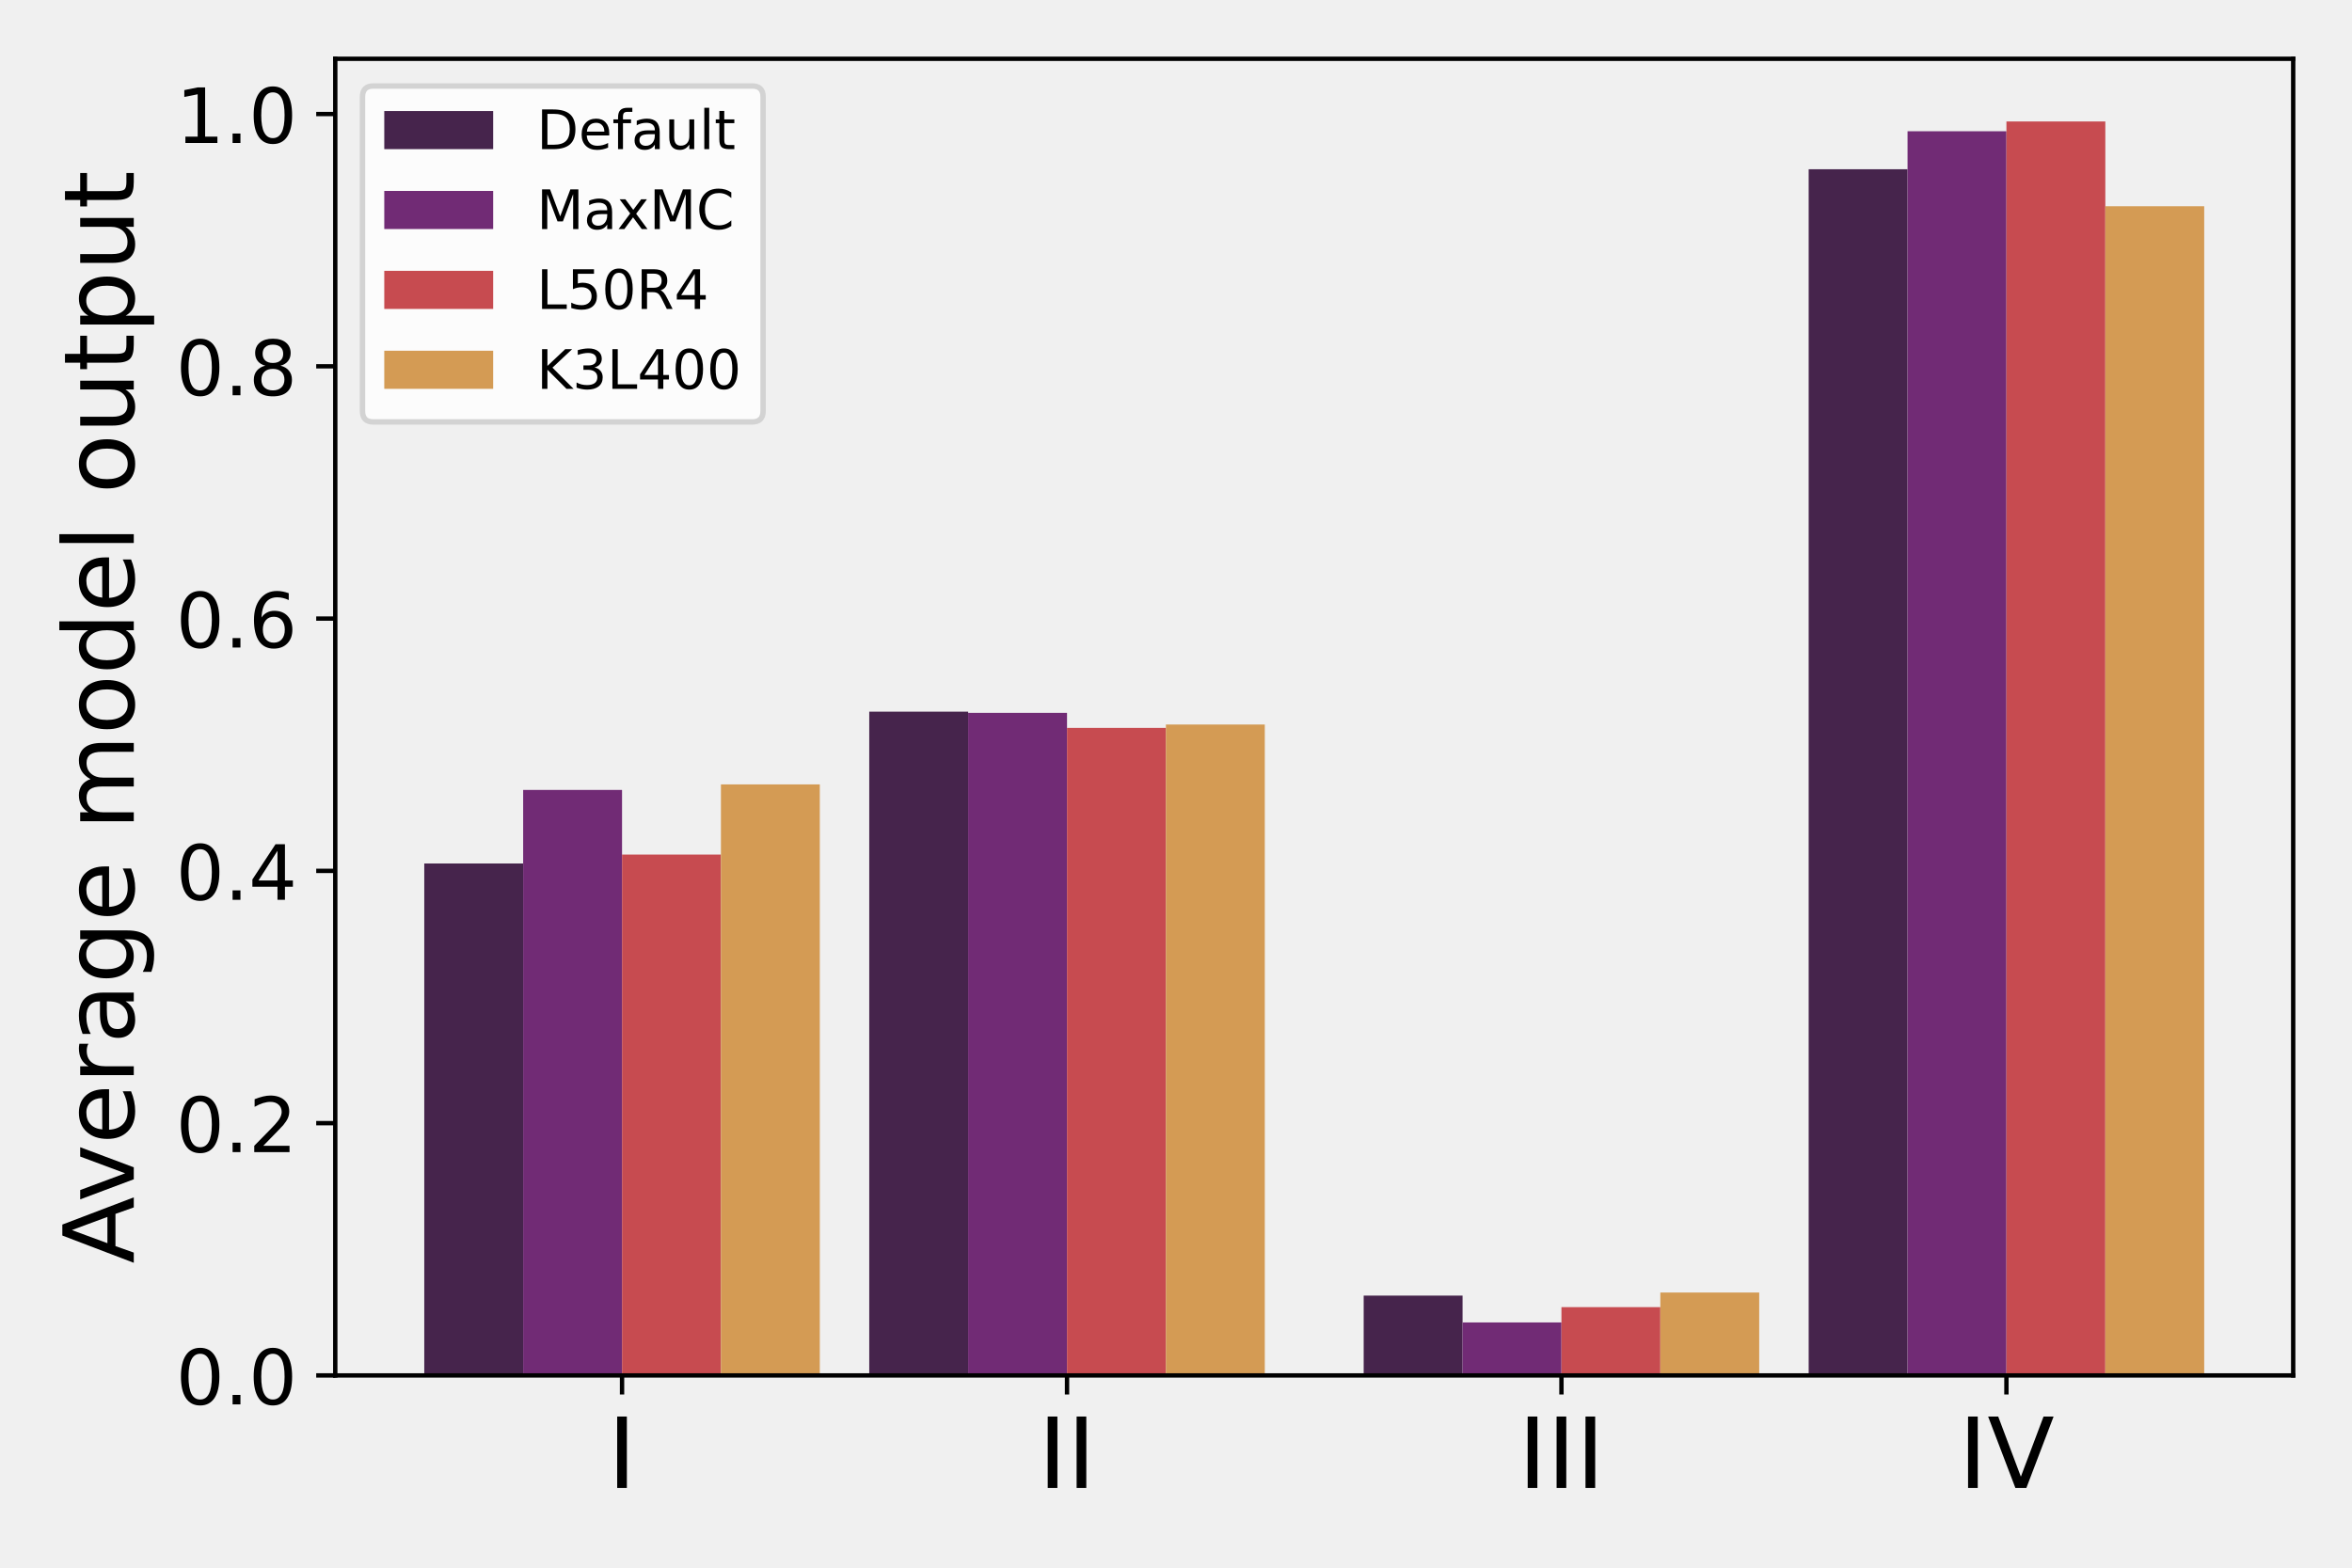
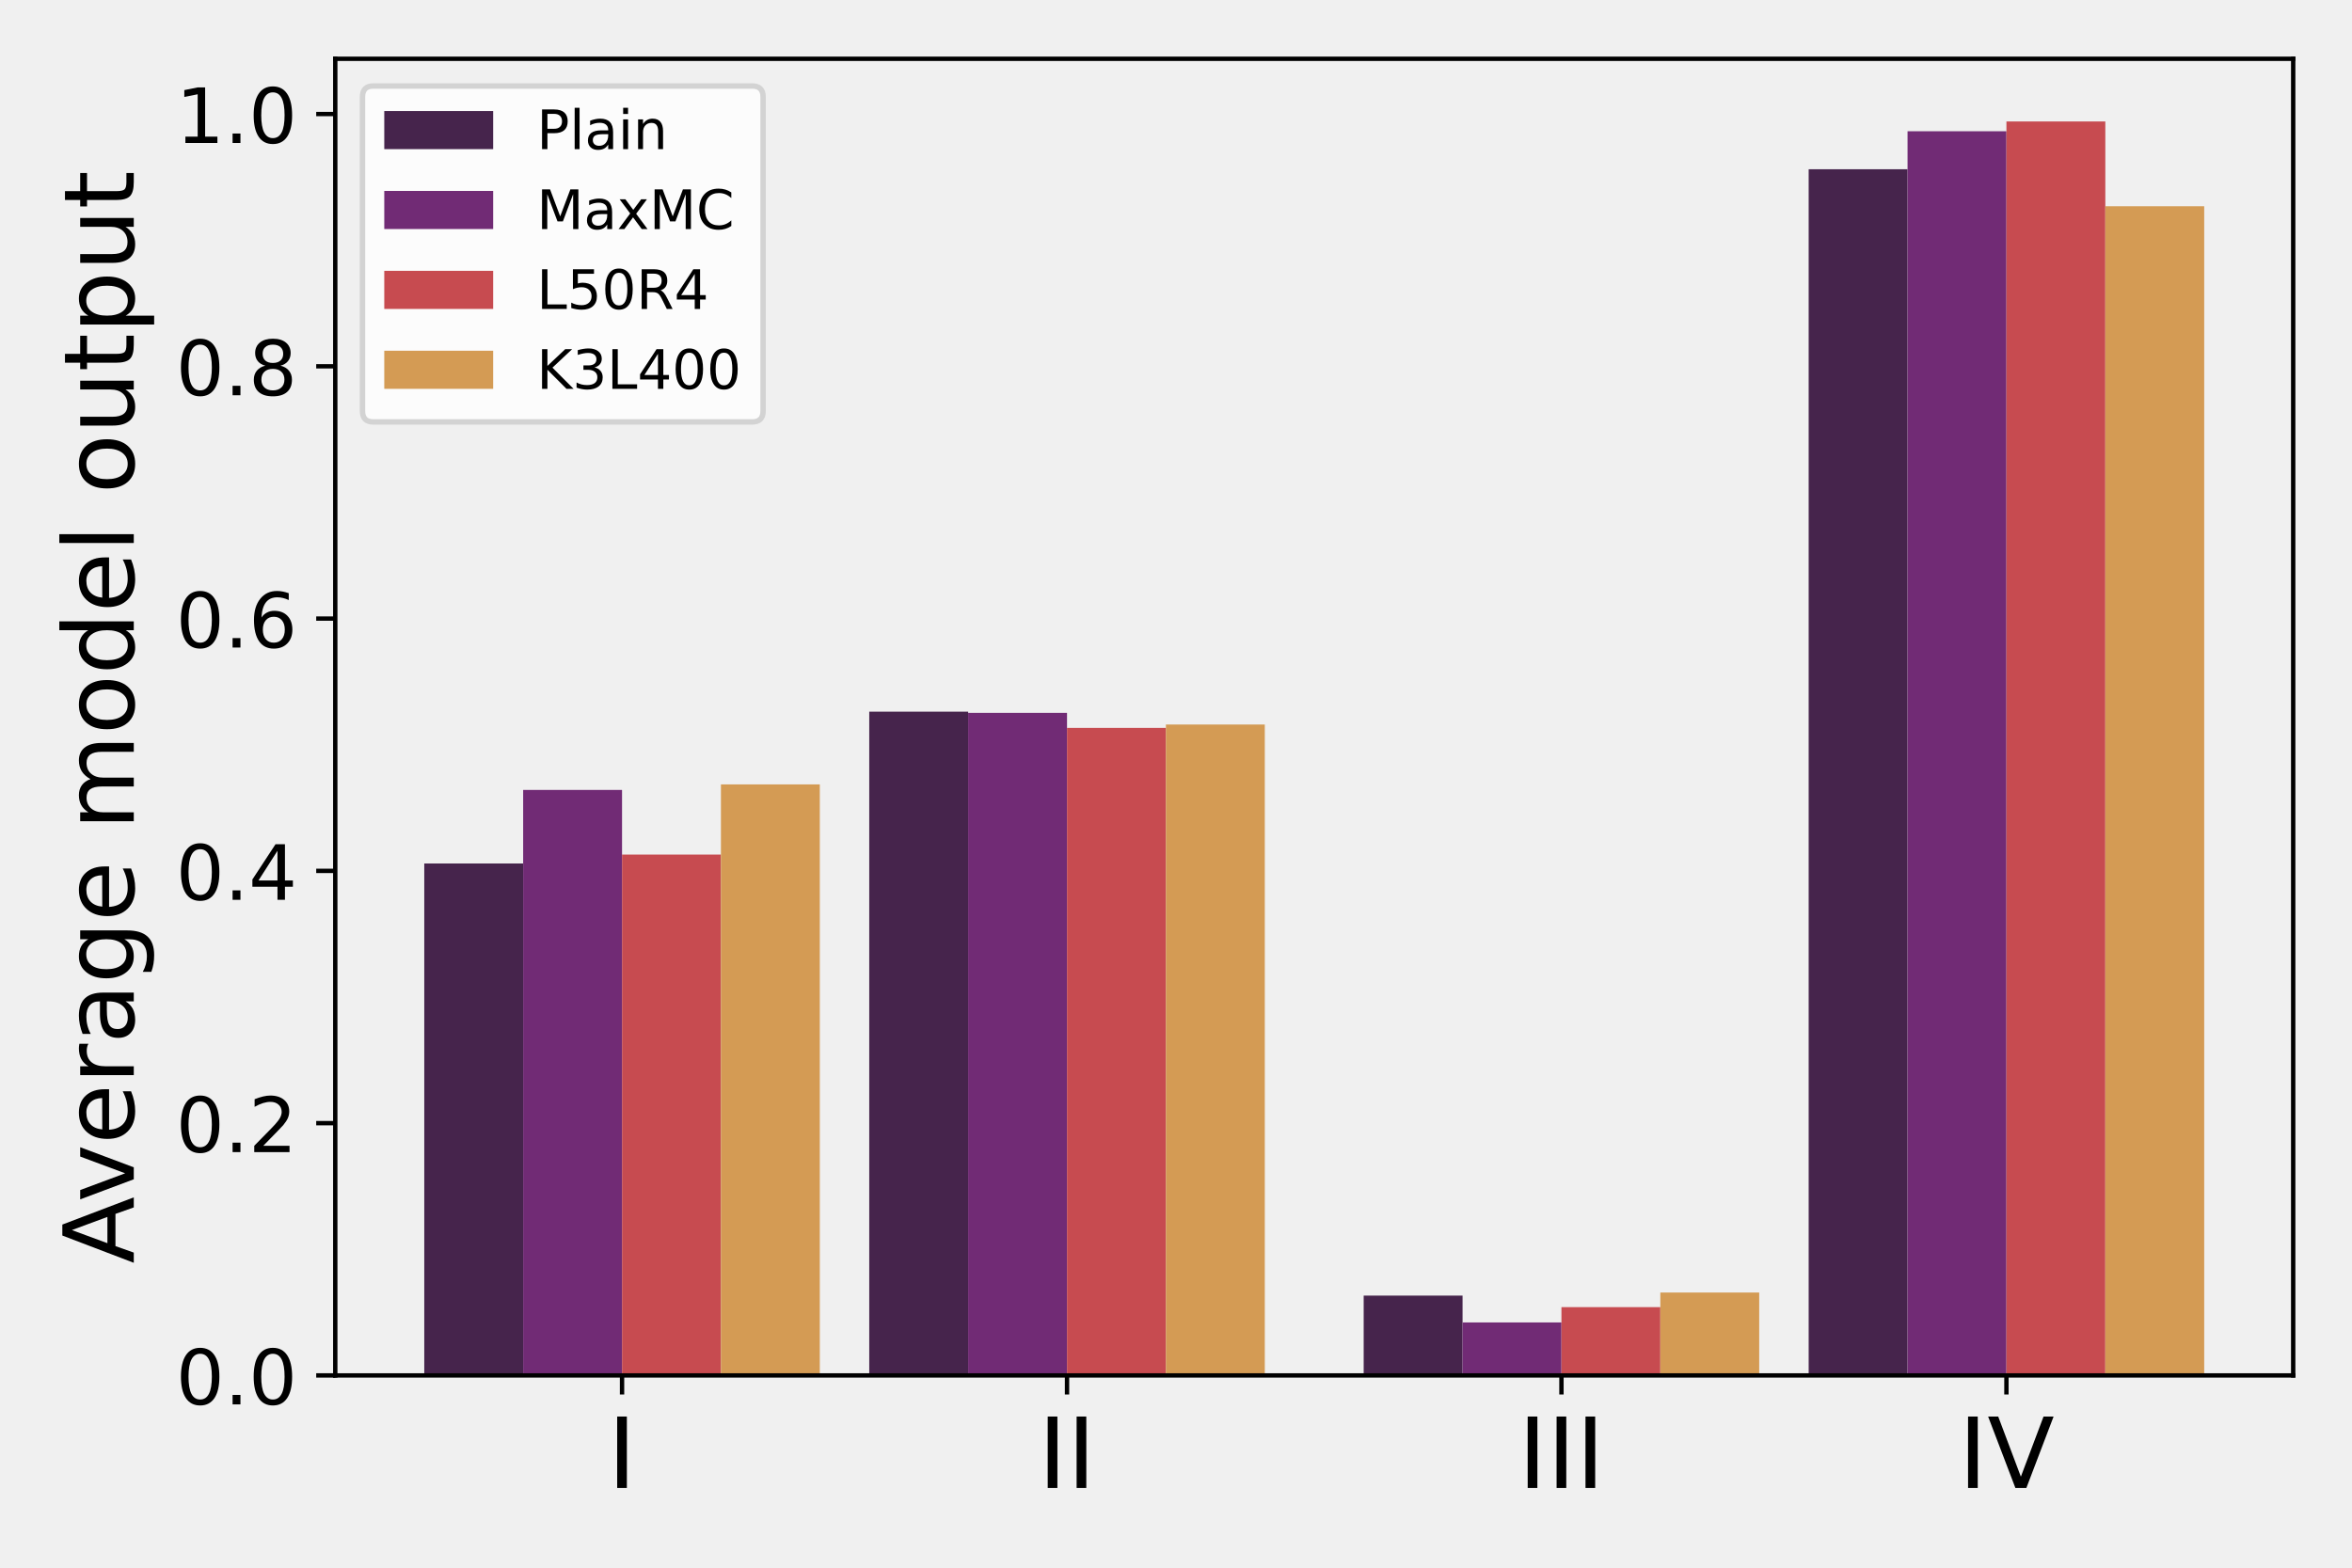
<svg xmlns="http://www.w3.org/2000/svg" xmlns:xlink="http://www.w3.org/1999/xlink" height="288pt" version="1.1" viewBox="0 0 432 288" width="432pt">
  <defs>
    <style type="text/css">*{stroke-linecap:butt;stroke-linejoin:round;}</style>
  </defs>
  <g id="figure_1">
    <g id="patch_1">
      <path d="M 0 288  L 432 288  L 432 0  L 0 0  z " style="fill:none;" />
    </g>
    <g id="axes_1">
      <g id="patch_2">
        <path d="M 61.58 252.68  L 421.2 252.68  L 421.2 10.8  L 61.58 10.8  z " style="fill:none;" />
      </g>
      <g id="patch_3">
-         <path clip-path="url(#p1d2f8a30b3)" d="M 77.926 252.68  L 96.089 252.68  L 96.089 158.629  L 77.926 158.629  z " style="fill:#46244c;" />
+         <path clip-path="url(#p8c76f5390c)" d="M 77.926 252.68  L 96.089 252.68  L 96.089 158.629  L 77.926 158.629  z " style="fill:#46244c;" />
      </g>
      <g id="patch_4">
-         <path clip-path="url(#p1d2f8a30b3)" d="M 159.658 252.68  L 177.821 252.68  L 177.821 130.741  L 159.658 130.741  z " style="fill:#46244c;" />
+         <path clip-path="url(#p8c76f5390c)" d="M 159.658 252.68  L 177.821 252.68  L 177.821 130.741  L 159.658 130.741  z " style="fill:#46244c;" />
      </g>
      <g id="patch_5">
-         <path clip-path="url(#p1d2f8a30b3)" d="M 250.471 252.68  L 268.634 252.68  L 268.634 238.017  L 250.471 238.017  z " style="fill:#46244c;" />
+         <path clip-path="url(#p8c76f5390c)" d="M 250.471 252.68  L 268.634 252.68  L 268.634 238.017  L 250.471 238.017  z " style="fill:#46244c;" />
      </g>
      <g id="patch_6">
-         <path clip-path="url(#p1d2f8a30b3)" d="M 332.203 252.68  L 350.366 252.68  L 350.366 31.095  L 332.203 31.095  z " style="fill:#46244c;" />
+         <path clip-path="url(#p8c76f5390c)" d="M 332.203 252.68  L 350.366 252.68  L 350.366 31.095  L 332.203 31.095  z " style="fill:#46244c;" />
      </g>
      <g id="patch_7">
-         <path clip-path="url(#p1d2f8a30b3)" d="M 96.089 252.68  L 114.252 252.68  L 114.252 145.112  L 96.089 145.112  z " style="fill:#712b75;" />
+         <path clip-path="url(#p8c76f5390c)" d="M 96.089 252.68  L 114.252 252.68  L 114.252 145.112  L 96.089 145.112  z " style="fill:#712b75;" />
      </g>
      <g id="patch_8">
-         <path clip-path="url(#p1d2f8a30b3)" d="M 177.821 252.68  L 195.983 252.68  L 195.983 130.957  L 177.821 130.957  z " style="fill:#712b75;" />
+         <path clip-path="url(#p8c76f5390c)" d="M 177.821 252.68  L 195.983 252.68  L 195.983 130.957  L 177.821 130.957  z " style="fill:#712b75;" />
      </g>
      <g id="patch_9">
-         <path clip-path="url(#p1d2f8a30b3)" d="M 268.634 252.68  L 286.797 252.68  L 286.797 242.943  L 268.634 242.943  z " style="fill:#712b75;" />
+         <path clip-path="url(#p8c76f5390c)" d="M 268.634 252.68  L 286.797 252.68  L 286.797 242.943  L 268.634 242.943  z " style="fill:#712b75;" />
      </g>
      <g id="patch_10">
-         <path clip-path="url(#p1d2f8a30b3)" d="M 350.366 252.68  L 368.528 252.68  L 368.528 24.114  L 350.366 24.114  z " style="fill:#712b75;" />
+         <path clip-path="url(#p8c76f5390c)" d="M 350.366 252.68  L 368.528 252.68  L 368.528 24.114  L 350.366 24.114  z " style="fill:#712b75;" />
      </g>
      <g id="patch_11">
-         <path clip-path="url(#p1d2f8a30b3)" d="M 114.252 252.68  L 132.414 252.68  L 132.414 156.994  L 114.252 156.994  z " style="fill:#c74b50;" />
+         <path clip-path="url(#p8c76f5390c)" d="M 114.252 252.68  L 132.414 252.68  L 132.414 156.994  L 114.252 156.994  z " style="fill:#c74b50;" />
      </g>
      <g id="patch_12">
-         <path clip-path="url(#p1d2f8a30b3)" d="M 195.983 252.68  L 214.146 252.68  L 214.146 133.727  L 195.983 133.727  z " style="fill:#c74b50;" />
+         <path clip-path="url(#p8c76f5390c)" d="M 195.983 252.68  L 214.146 252.68  L 214.146 133.727  L 195.983 133.727  z " style="fill:#c74b50;" />
      </g>
      <g id="patch_13">
-         <path clip-path="url(#p1d2f8a30b3)" d="M 286.797 252.68  L 304.959 252.68  L 304.959 240.138  L 286.797 240.138  z " style="fill:#c74b50;" />
+         <path clip-path="url(#p8c76f5390c)" d="M 286.797 252.68  L 304.959 252.68  L 304.959 240.138  L 286.797 240.138  z " style="fill:#c74b50;" />
      </g>
      <g id="patch_14">
-         <path clip-path="url(#p1d2f8a30b3)" d="M 368.528 252.68  L 386.691 252.68  L 386.691 22.318  L 368.528 22.318  z " style="fill:#c74b50;" />
+         <path clip-path="url(#p8c76f5390c)" d="M 368.528 252.68  L 386.691 252.68  L 386.691 22.318  L 368.528 22.318  z " style="fill:#c74b50;" />
      </g>
      <g id="patch_15">
-         <path clip-path="url(#p1d2f8a30b3)" d="M 132.414 252.68  L 150.577 252.68  L 150.577 144.101  L 132.414 144.101  z " style="fill:#d49b54;" />
+         <path clip-path="url(#p8c76f5390c)" d="M 132.414 252.68  L 150.577 252.68  L 150.577 144.101  L 132.414 144.101  z " style="fill:#d49b54;" />
      </g>
      <g id="patch_16">
-         <path clip-path="url(#p1d2f8a30b3)" d="M 214.146 252.68  L 232.309 252.68  L 232.309 133.1  L 214.146 133.1  z " style="fill:#d49b54;" />
+         <path clip-path="url(#p8c76f5390c)" d="M 214.146 252.68  L 232.309 252.68  L 232.309 133.1  L 214.146 133.1  z " style="fill:#d49b54;" />
      </g>
      <g id="patch_17">
-         <path clip-path="url(#p1d2f8a30b3)" d="M 304.959 252.68  L 323.122 252.68  L 323.122 237.452  L 304.959 237.452  z " style="fill:#d49b54;" />
+         <path clip-path="url(#p8c76f5390c)" d="M 304.959 252.68  L 323.122 252.68  L 323.122 237.452  L 304.959 237.452  z " style="fill:#d49b54;" />
      </g>
      <g id="patch_18">
-         <path clip-path="url(#p1d2f8a30b3)" d="M 386.691 252.68  L 404.854 252.68  L 404.854 37.893  L 386.691 37.893  z " style="fill:#d49b54;" />
+         <path clip-path="url(#p8c76f5390c)" d="M 386.691 252.68  L 404.854 252.68  L 404.854 37.893  L 386.691 37.893  z " style="fill:#d49b54;" />
      </g>
      <g id="matplotlib.axis_1">
        <g id="xtick_1">
          <g id="line2d_1">
            <defs>
-               <path d="M 0 0  L 0 3.5  " id="m65062601eb" style="stroke:#000000;stroke-width:0.8;" />
-             </defs>
-             <g>
-               <use style="stroke:#000000;stroke-width:0.8;" x="114.252" xlink:href="#m65062601eb" y="252.68" />
+               <path d="M 0 0  L 0 3.5  " id="mf815ebe1b6" style="stroke:#000000;stroke-width:0.8;" />
+             </defs>
+             <g>
+               <use style="stroke:#000000;stroke-width:0.8;" x="114.252" xlink:href="#mf815ebe1b6" y="252.68" />
            </g>
          </g>
          <g id="text_1">
            <g transform="translate(111.5966 273.3572)scale(0.18 -0.18)">
              <defs>
                <path d="M 628 4666  L 1259 4666  L 1259 0  L 628 0  L 628 4666  z " id="DejaVuSans-49" transform="scale(0.015625)" />
              </defs>
              <use xlink:href="#DejaVuSans-49" />
            </g>
          </g>
        </g>
        <g id="xtick_2">
          <g id="line2d_2">
            <g>
-               <use style="stroke:#000000;stroke-width:0.8;" x="195.983" xlink:href="#m65062601eb" y="252.68" />
+               <use style="stroke:#000000;stroke-width:0.8;" x="195.983" xlink:href="#mf815ebe1b6" y="252.68" />
            </g>
          </g>
          <g id="text_2">
            <g transform="translate(190.6734 273.3572)scale(0.18 -0.18)">
              <use xlink:href="#DejaVuSans-49" />
              <use x="29.492" xlink:href="#DejaVuSans-49" />
            </g>
          </g>
        </g>
        <g id="xtick_3">
          <g id="line2d_3">
            <g>
-               <use style="stroke:#000000;stroke-width:0.8;" x="286.797" xlink:href="#m65062601eb" y="252.68" />
+               <use style="stroke:#000000;stroke-width:0.8;" x="286.797" xlink:href="#mf815ebe1b6" y="252.68" />
            </g>
          </g>
          <g id="text_3">
            <g transform="translate(278.8316 273.3572)scale(0.18 -0.18)">
              <use xlink:href="#DejaVuSans-49" />
              <use x="29.492" xlink:href="#DejaVuSans-49" />
              <use x="58.984" xlink:href="#DejaVuSans-49" />
            </g>
          </g>
        </g>
        <g id="xtick_4">
          <g id="line2d_4">
            <g>
-               <use style="stroke:#000000;stroke-width:0.8;" x="368.528" xlink:href="#m65062601eb" y="252.68" />
+               <use style="stroke:#000000;stroke-width:0.8;" x="368.528" xlink:href="#mf815ebe1b6" y="252.68" />
            </g>
          </g>
          <g id="text_4">
            <g transform="translate(359.7168 273.3572)scale(0.18 -0.18)">
              <defs>
                <path d="M 1831 0  L 50 4666  L 709 4666  L 2188 738  L 3669 4666  L 4325 4666  L 2547 0  L 1831 0  z " id="DejaVuSans-56" transform="scale(0.015625)" />
              </defs>
              <use xlink:href="#DejaVuSans-49" />
              <use x="29.492" xlink:href="#DejaVuSans-56" />
            </g>
          </g>
        </g>
      </g>
      <g id="matplotlib.axis_2">
        <g id="ytick_1">
          <g id="line2d_5">
            <defs>
-               <path d="M 0 0  L -3.5 0  " id="mea84c8ddbd" style="stroke:#000000;stroke-width:0.8;" />
-             </defs>
-             <g>
-               <use style="stroke:#000000;stroke-width:0.8;" x="61.58" xlink:href="#mea84c8ddbd" y="252.68" />
+               <path d="M 0 0  L -3.5 0  " id="mfd1d841496" style="stroke:#000000;stroke-width:0.8;" />
+             </defs>
+             <g>
+               <use style="stroke:#000000;stroke-width:0.8;" x="61.58" xlink:href="#mfd1d841496" y="252.68" />
            </g>
          </g>
          <g id="text_5">
            <g transform="translate(32.31562 257.9989)scale(0.14 -0.14)">
              <defs>
                <path d="M 2034 4250  Q 1547 4250 1301 3770  Q 1056 3291 1056 2328  Q 1056 1369 1301 889  Q 1547 409 2034 409  Q 2525 409 2770 889  Q 3016 1369 3016 2328  Q 3016 3291 2770 3770  Q 2525 4250 2034 4250  z M 2034 4750  Q 2819 4750 3233 4129  Q 3647 3509 3647 2328  Q 3647 1150 3233 529  Q 2819 -91 2034 -91  Q 1250 -91 836 529  Q 422 1150 422 2328  Q 422 3509 836 4129  Q 1250 4750 2034 4750  z " id="DejaVuSans-30" transform="scale(0.015625)" />
                <path d="M 684 794  L 1344 794  L 1344 0  L 684 0  L 684 794  z " id="DejaVuSans-2e" transform="scale(0.015625)" />
              </defs>
              <use xlink:href="#DejaVuSans-30" />
              <use x="63.623" xlink:href="#DejaVuSans-2e" />
              <use x="95.41" xlink:href="#DejaVuSans-30" />
            </g>
          </g>
        </g>
        <g id="ytick_2">
          <g id="line2d_6">
            <g>
-               <use style="stroke:#000000;stroke-width:0.8;" x="61.58" xlink:href="#mea84c8ddbd" y="206.334" />
+               <use style="stroke:#000000;stroke-width:0.8;" x="61.58" xlink:href="#mfd1d841496" y="206.334" />
            </g>
          </g>
          <g id="text_6">
            <g transform="translate(32.31562 211.6525)scale(0.14 -0.14)">
              <defs>
                <path d="M 1228 531  L 3431 531  L 3431 0  L 469 0  L 469 531  Q 828 903 1448 1529  Q 2069 2156 2228 2338  Q 2531 2678 2651 2914  Q 2772 3150 2772 3378  Q 2772 3750 2511 3984  Q 2250 4219 1831 4219  Q 1534 4219 1204 4116  Q 875 4013 500 3803  L 500 4441  Q 881 4594 1212 4672  Q 1544 4750 1819 4750  Q 2544 4750 2975 4387  Q 3406 4025 3406 3419  Q 3406 3131 3298 2873  Q 3191 2616 2906 2266  Q 2828 2175 2409 1742  Q 1991 1309 1228 531  z " id="DejaVuSans-32" transform="scale(0.015625)" />
              </defs>
              <use xlink:href="#DejaVuSans-30" />
              <use x="63.623" xlink:href="#DejaVuSans-2e" />
              <use x="95.41" xlink:href="#DejaVuSans-32" />
            </g>
          </g>
        </g>
        <g id="ytick_3">
          <g id="line2d_7">
            <g>
-               <use style="stroke:#000000;stroke-width:0.8;" x="61.58" xlink:href="#mea84c8ddbd" y="159.987" />
+               <use style="stroke:#000000;stroke-width:0.8;" x="61.58" xlink:href="#mfd1d841496" y="159.987" />
            </g>
          </g>
          <g id="text_7">
            <g transform="translate(32.31562 165.306)scale(0.14 -0.14)">
              <defs>
                <path d="M 2419 4116  L 825 1625  L 2419 1625  L 2419 4116  z M 2253 4666  L 3047 4666  L 3047 1625  L 3713 1625  L 3713 1100  L 3047 1100  L 3047 0  L 2419 0  L 2419 1100  L 313 1100  L 313 1709  L 2253 4666  z " id="DejaVuSans-34" transform="scale(0.015625)" />
              </defs>
              <use xlink:href="#DejaVuSans-30" />
              <use x="63.623" xlink:href="#DejaVuSans-2e" />
              <use x="95.41" xlink:href="#DejaVuSans-34" />
            </g>
          </g>
        </g>
        <g id="ytick_4">
          <g id="line2d_8">
            <g>
-               <use style="stroke:#000000;stroke-width:0.8;" x="61.58" xlink:href="#mea84c8ddbd" y="113.641" />
+               <use style="stroke:#000000;stroke-width:0.8;" x="61.58" xlink:href="#mfd1d841496" y="113.641" />
            </g>
          </g>
          <g id="text_8">
            <g transform="translate(32.31562 118.9596)scale(0.14 -0.14)">
              <defs>
                <path d="M 2113 2584  Q 1688 2584 1439 2293  Q 1191 2003 1191 1497  Q 1191 994 1439 701  Q 1688 409 2113 409  Q 2538 409 2786 701  Q 3034 994 3034 1497  Q 3034 2003 2786 2293  Q 2538 2584 2113 2584  z M 3366 4563  L 3366 3988  Q 3128 4100 2886 4159  Q 2644 4219 2406 4219  Q 1781 4219 1451 3797  Q 1122 3375 1075 2522  Q 1259 2794 1537 2939  Q 1816 3084 2150 3084  Q 2853 3084 3261 2657  Q 3669 2231 3669 1497  Q 3669 778 3244 343  Q 2819 -91 2113 -91  Q 1303 -91 875 529  Q 447 1150 447 2328  Q 447 3434 972 4092  Q 1497 4750 2381 4750  Q 2619 4750 2861 4703  Q 3103 4656 3366 4563  z " id="DejaVuSans-36" transform="scale(0.015625)" />
              </defs>
              <use xlink:href="#DejaVuSans-30" />
              <use x="63.623" xlink:href="#DejaVuSans-2e" />
              <use x="95.41" xlink:href="#DejaVuSans-36" />
            </g>
          </g>
        </g>
        <g id="ytick_5">
          <g id="line2d_9">
            <g>
-               <use style="stroke:#000000;stroke-width:0.8;" x="61.58" xlink:href="#mea84c8ddbd" y="67.294" />
+               <use style="stroke:#000000;stroke-width:0.8;" x="61.58" xlink:href="#mfd1d841496" y="67.294" />
            </g>
          </g>
          <g id="text_9">
            <g transform="translate(32.31562 72.6131)scale(0.14 -0.14)">
              <defs>
                <path d="M 2034 2216  Q 1584 2216 1326 1975  Q 1069 1734 1069 1313  Q 1069 891 1326 650  Q 1584 409 2034 409  Q 2484 409 2743 651  Q 3003 894 3003 1313  Q 3003 1734 2745 1975  Q 2488 2216 2034 2216  z M 1403 2484  Q 997 2584 770 2862  Q 544 3141 544 3541  Q 544 4100 942 4425  Q 1341 4750 2034 4750  Q 2731 4750 3128 4425  Q 3525 4100 3525 3541  Q 3525 3141 3298 2862  Q 3072 2584 2669 2484  Q 3125 2378 3379 2068  Q 3634 1759 3634 1313  Q 3634 634 3220 271  Q 2806 -91 2034 -91  Q 1263 -91 848 271  Q 434 634 434 1313  Q 434 1759 690 2068  Q 947 2378 1403 2484  z M 1172 3481  Q 1172 3119 1398 2916  Q 1625 2713 2034 2713  Q 2441 2713 2670 2916  Q 2900 3119 2900 3481  Q 2900 3844 2670 4047  Q 2441 4250 2034 4250  Q 1625 4250 1398 4047  Q 1172 3844 1172 3481  z " id="DejaVuSans-38" transform="scale(0.015625)" />
              </defs>
              <use xlink:href="#DejaVuSans-30" />
              <use x="63.623" xlink:href="#DejaVuSans-2e" />
              <use x="95.41" xlink:href="#DejaVuSans-38" />
            </g>
          </g>
        </g>
        <g id="ytick_6">
          <g id="line2d_10">
            <g>
-               <use style="stroke:#000000;stroke-width:0.8;" x="61.58" xlink:href="#mea84c8ddbd" y="20.948" />
+               <use style="stroke:#000000;stroke-width:0.8;" x="61.58" xlink:href="#mfd1d841496" y="20.948" />
            </g>
          </g>
          <g id="text_10">
            <g transform="translate(32.31562 26.26665)scale(0.14 -0.14)">
              <defs>
                <path d="M 794 531  L 1825 531  L 1825 4091  L 703 3866  L 703 4441  L 1819 4666  L 2450 4666  L 2450 531  L 3481 531  L 3481 0  L 794 0  L 794 531  z " id="DejaVuSans-31" transform="scale(0.015625)" />
              </defs>
              <use xlink:href="#DejaVuSans-31" />
              <use x="63.623" xlink:href="#DejaVuSans-2e" />
              <use x="95.41" xlink:href="#DejaVuSans-30" />
            </g>
          </g>
        </g>
        <g id="text_11">
          <g transform="translate(24.57219 232.1294)rotate(-90)scale(0.18 -0.18)">
            <defs>
              <path d="M 2188 4044  L 1331 1722  L 3047 1722  L 2188 4044  z M 1831 4666  L 2547 4666  L 4325 0  L 3669 0  L 3244 1197  L 1141 1197  L 716 0  L 50 0  L 1831 4666  z " id="DejaVuSans-41" transform="scale(0.015625)" />
              <path d="M 191 3500  L 800 3500  L 1894 563  L 2988 3500  L 3597 3500  L 2284 0  L 1503 0  L 191 3500  z " id="DejaVuSans-76" transform="scale(0.015625)" />
              <path d="M 3597 1894  L 3597 1613  L 953 1613  Q 991 1019 1311 708  Q 1631 397 2203 397  Q 2534 397 2845 478  Q 3156 559 3463 722  L 3463 178  Q 3153 47 2828 -22  Q 2503 -91 2169 -91  Q 1331 -91 842 396  Q 353 884 353 1716  Q 353 2575 817 3079  Q 1281 3584 2069 3584  Q 2775 3584 3186 3129  Q 3597 2675 3597 1894  z M 3022 2063  Q 3016 2534 2758 2815  Q 2500 3097 2075 3097  Q 1594 3097 1305 2825  Q 1016 2553 972 2059  L 3022 2063  z " id="DejaVuSans-65" transform="scale(0.015625)" />
              <path d="M 2631 2963  Q 2534 3019 2420 3045  Q 2306 3072 2169 3072  Q 1681 3072 1420 2755  Q 1159 2438 1159 1844  L 1159 0  L 581 0  L 581 3500  L 1159 3500  L 1159 2956  Q 1341 3275 1631 3429  Q 1922 3584 2338 3584  Q 2397 3584 2469 3576  Q 2541 3569 2628 3553  L 2631 2963  z " id="DejaVuSans-72" transform="scale(0.015625)" />
              <path d="M 2194 1759  Q 1497 1759 1228 1600  Q 959 1441 959 1056  Q 959 750 1161 570  Q 1363 391 1709 391  Q 2188 391 2477 730  Q 2766 1069 2766 1631  L 2766 1759  L 2194 1759  z M 3341 1997  L 3341 0  L 2766 0  L 2766 531  Q 2569 213 2275 61  Q 1981 -91 1556 -91  Q 1019 -91 701 211  Q 384 513 384 1019  Q 384 1609 779 1909  Q 1175 2209 1959 2209  L 2766 2209  L 2766 2266  Q 2766 2663 2505 2880  Q 2244 3097 1772 3097  Q 1472 3097 1187 3025  Q 903 2953 641 2809  L 641 3341  Q 956 3463 1253 3523  Q 1550 3584 1831 3584  Q 2591 3584 2966 3190  Q 3341 2797 3341 1997  z " id="DejaVuSans-61" transform="scale(0.015625)" />
              <path d="M 2906 1791  Q 2906 2416 2648 2759  Q 2391 3103 1925 3103  Q 1463 3103 1205 2759  Q 947 2416 947 1791  Q 947 1169 1205 825  Q 1463 481 1925 481  Q 2391 481 2648 825  Q 2906 1169 2906 1791  z M 3481 434  Q 3481 -459 3084 -895  Q 2688 -1331 1869 -1331  Q 1566 -1331 1297 -1286  Q 1028 -1241 775 -1147  L 775 -588  Q 1028 -725 1275 -790  Q 1522 -856 1778 -856  Q 2344 -856 2625 -561  Q 2906 -266 2906 331  L 2906 616  Q 2728 306 2450 153  Q 2172 0 1784 0  Q 1141 0 747 490  Q 353 981 353 1791  Q 353 2603 747 3093  Q 1141 3584 1784 3584  Q 2172 3584 2450 3431  Q 2728 3278 2906 2969  L 2906 3500  L 3481 3500  L 3481 434  z " id="DejaVuSans-67" transform="scale(0.015625)" />
              <path id="DejaVuSans-20" transform="scale(0.015625)" />
              <path d="M 3328 2828  Q 3544 3216 3844 3400  Q 4144 3584 4550 3584  Q 5097 3584 5394 3201  Q 5691 2819 5691 2113  L 5691 0  L 5113 0  L 5113 2094  Q 5113 2597 4934 2840  Q 4756 3084 4391 3084  Q 3944 3084 3684 2787  Q 3425 2491 3425 1978  L 3425 0  L 2847 0  L 2847 2094  Q 2847 2600 2669 2842  Q 2491 3084 2119 3084  Q 1678 3084 1418 2786  Q 1159 2488 1159 1978  L 1159 0  L 581 0  L 581 3500  L 1159 3500  L 1159 2956  Q 1356 3278 1631 3431  Q 1906 3584 2284 3584  Q 2666 3584 2933 3390  Q 3200 3197 3328 2828  z " id="DejaVuSans-6d" transform="scale(0.015625)" />
              <path d="M 1959 3097  Q 1497 3097 1228 2736  Q 959 2375 959 1747  Q 959 1119 1226 758  Q 1494 397 1959 397  Q 2419 397 2687 759  Q 2956 1122 2956 1747  Q 2956 2369 2687 2733  Q 2419 3097 1959 3097  z M 1959 3584  Q 2709 3584 3137 3096  Q 3566 2609 3566 1747  Q 3566 888 3137 398  Q 2709 -91 1959 -91  Q 1206 -91 779 398  Q 353 888 353 1747  Q 353 2609 779 3096  Q 1206 3584 1959 3584  z " id="DejaVuSans-6f" transform="scale(0.015625)" />
              <path d="M 2906 2969  L 2906 4863  L 3481 4863  L 3481 0  L 2906 0  L 2906 525  Q 2725 213 2448 61  Q 2172 -91 1784 -91  Q 1150 -91 751 415  Q 353 922 353 1747  Q 353 2572 751 3078  Q 1150 3584 1784 3584  Q 2172 3584 2448 3432  Q 2725 3281 2906 2969  z M 947 1747  Q 947 1113 1208 752  Q 1469 391 1925 391  Q 2381 391 2643 752  Q 2906 1113 2906 1747  Q 2906 2381 2643 2742  Q 2381 3103 1925 3103  Q 1469 3103 1208 2742  Q 947 2381 947 1747  z " id="DejaVuSans-64" transform="scale(0.015625)" />
              <path d="M 603 4863  L 1178 4863  L 1178 0  L 603 0  L 603 4863  z " id="DejaVuSans-6c" transform="scale(0.015625)" />
              <path d="M 544 1381  L 544 3500  L 1119 3500  L 1119 1403  Q 1119 906 1312 657  Q 1506 409 1894 409  Q 2359 409 2629 706  Q 2900 1003 2900 1516  L 2900 3500  L 3475 3500  L 3475 0  L 2900 0  L 2900 538  Q 2691 219 2414 64  Q 2138 -91 1772 -91  Q 1169 -91 856 284  Q 544 659 544 1381  z M 1991 3584  L 1991 3584  z " id="DejaVuSans-75" transform="scale(0.015625)" />
              <path d="M 1172 4494  L 1172 3500  L 2356 3500  L 2356 3053  L 1172 3053  L 1172 1153  Q 1172 725 1289 603  Q 1406 481 1766 481  L 2356 481  L 2356 0  L 1766 0  Q 1100 0 847 248  Q 594 497 594 1153  L 594 3053  L 172 3053  L 172 3500  L 594 3500  L 594 4494  L 1172 4494  z " id="DejaVuSans-74" transform="scale(0.015625)" />
              <path d="M 1159 525  L 1159 -1331  L 581 -1331  L 581 3500  L 1159 3500  L 1159 2969  Q 1341 3281 1617 3432  Q 1894 3584 2278 3584  Q 2916 3584 3314 3078  Q 3713 2572 3713 1747  Q 3713 922 3314 415  Q 2916 -91 2278 -91  Q 1894 -91 1617 61  Q 1341 213 1159 525  z M 3116 1747  Q 3116 2381 2855 2742  Q 2594 3103 2138 3103  Q 1681 3103 1420 2742  Q 1159 2381 1159 1747  Q 1159 1113 1420 752  Q 1681 391 2138 391  Q 2594 391 2855 752  Q 3116 1113 3116 1747  z " id="DejaVuSans-70" transform="scale(0.015625)" />
            </defs>
            <use xlink:href="#DejaVuSans-41" />
            <use x="62.533" xlink:href="#DejaVuSans-76" />
            <use x="121.713" xlink:href="#DejaVuSans-65" />
            <use x="183.236" xlink:href="#DejaVuSans-72" />
            <use x="224.35" xlink:href="#DejaVuSans-61" />
            <use x="285.629" xlink:href="#DejaVuSans-67" />
            <use x="349.105" xlink:href="#DejaVuSans-65" />
            <use x="410.629" xlink:href="#DejaVuSans-20" />
            <use x="442.416" xlink:href="#DejaVuSans-6d" />
            <use x="539.828" xlink:href="#DejaVuSans-6f" />
            <use x="601.01" xlink:href="#DejaVuSans-64" />
            <use x="664.486" xlink:href="#DejaVuSans-65" />
            <use x="726.01" xlink:href="#DejaVuSans-6c" />
            <use x="753.793" xlink:href="#DejaVuSans-20" />
            <use x="785.58" xlink:href="#DejaVuSans-6f" />
            <use x="846.762" xlink:href="#DejaVuSans-75" />
            <use x="910.141" xlink:href="#DejaVuSans-74" />
            <use x="949.35" xlink:href="#DejaVuSans-70" />
            <use x="1012.826" xlink:href="#DejaVuSans-75" />
            <use x="1076.205" xlink:href="#DejaVuSans-74" />
          </g>
        </g>
      </g>
      <g id="patch_19">
        <path d="M 61.58 252.68  L 61.58 10.8  " style="fill:none;stroke:#000000;stroke-linecap:square;stroke-linejoin:miter;stroke-width:0.8;" />
      </g>
      <g id="patch_20">
        <path d="M 421.2 252.68  L 421.2 10.8  " style="fill:none;stroke:#000000;stroke-linecap:square;stroke-linejoin:miter;stroke-width:0.8;" />
      </g>
      <g id="patch_21">
        <path d="M 61.58 252.68  L 421.2 252.68  " style="fill:none;stroke:#000000;stroke-linecap:square;stroke-linejoin:miter;stroke-width:0.8;" />
      </g>
      <g id="patch_22">
        <path d="M 61.58 10.8  L 421.2 10.8  " style="fill:none;stroke:#000000;stroke-linecap:square;stroke-linejoin:miter;stroke-width:0.8;" />
      </g>
      <g id="legend_1">
        <g id="patch_23">
          <path d="M 68.58 77.513  L 138.16 77.513  Q 140.16 77.513 140.16 75.513  L 140.16 17.8  Q 140.16 15.8 138.16 15.8  L 68.58 15.8  Q 66.58 15.8 66.58 17.8  L 66.58 75.513  Q 66.58 77.513 68.58 77.513  z " style="fill:#ffffff;opacity:0.8;stroke:#cccccc;stroke-linejoin:miter;" />
        </g>
        <g id="patch_24">
          <path d="M 70.58 27.398  L 90.58 27.398  L 90.58 20.398  L 70.58 20.398  z " style="fill:#46244c;" />
        </g>
        <g id="text_12">
          <g transform="translate(98.58 27.39844)scale(0.1 -0.1)">
            <defs>
-               <path d="M 1259 4147  L 1259 519  L 2022 519  Q 2988 519 3436 956  Q 3884 1394 3884 2338  Q 3884 3275 3436 3711  Q 2988 4147 2022 4147  L 1259 4147  z M 628 4666  L 1925 4666  Q 3281 4666 3915 4102  Q 4550 3538 4550 2338  Q 4550 1131 3912 565  Q 3275 0 1925 0  L 628 0  L 628 4666  z " id="DejaVuSans-44" transform="scale(0.015625)" />
-               <path d="M 2375 4863  L 2375 4384  L 1825 4384  Q 1516 4384 1395 4259  Q 1275 4134 1275 3809  L 1275 3500  L 2222 3500  L 2222 3053  L 1275 3053  L 1275 0  L 697 0  L 697 3053  L 147 3053  L 147 3500  L 697 3500  L 697 3744  Q 697 4328 969 4595  Q 1241 4863 1831 4863  L 2375 4863  z " id="DejaVuSans-66" transform="scale(0.015625)" />
-             </defs>
-             <use xlink:href="#DejaVuSans-44" />
-             <use x="77.002" xlink:href="#DejaVuSans-65" />
-             <use x="138.525" xlink:href="#DejaVuSans-66" />
-             <use x="173.73" xlink:href="#DejaVuSans-61" />
-             <use x="235.01" xlink:href="#DejaVuSans-75" />
-             <use x="298.389" xlink:href="#DejaVuSans-6c" />
-             <use x="326.172" xlink:href="#DejaVuSans-74" />
+               <path d="M 1259 4147  L 1259 2394  L 2053 2394  Q 2494 2394 2734 2622  Q 2975 2850 2975 3272  Q 2975 3691 2734 3919  Q 2494 4147 2053 4147  L 1259 4147  z M 628 4666  L 2053 4666  Q 2838 4666 3239 4311  Q 3641 3956 3641 3272  Q 3641 2581 3239 2228  Q 2838 1875 2053 1875  L 1259 1875  L 1259 0  L 628 0  L 628 4666  z " id="DejaVuSans-50" transform="scale(0.015625)" />
+               <path d="M 603 3500  L 1178 3500  L 1178 0  L 603 0  L 603 3500  z M 603 4863  L 1178 4863  L 1178 4134  L 603 4134  L 603 4863  z " id="DejaVuSans-69" transform="scale(0.015625)" />
+               <path d="M 3513 2113  L 3513 0  L 2938 0  L 2938 2094  Q 2938 2591 2744 2837  Q 2550 3084 2163 3084  Q 1697 3084 1428 2787  Q 1159 2491 1159 1978  L 1159 0  L 581 0  L 581 3500  L 1159 3500  L 1159 2956  Q 1366 3272 1645 3428  Q 1925 3584 2291 3584  Q 2894 3584 3203 3211  Q 3513 2838 3513 2113  z " id="DejaVuSans-6e" transform="scale(0.015625)" />
+             </defs>
+             <use xlink:href="#DejaVuSans-50" />
+             <use x="60.303" xlink:href="#DejaVuSans-6c" />
+             <use x="88.086" xlink:href="#DejaVuSans-61" />
+             <use x="149.365" xlink:href="#DejaVuSans-69" />
+             <use x="177.148" xlink:href="#DejaVuSans-6e" />
          </g>
        </g>
        <g id="patch_25">
          <path d="M 70.58 42.077  L 90.58 42.077  L 90.58 35.077  L 70.58 35.077  z " style="fill:#712b75;" />
        </g>
        <g id="text_13">
          <g transform="translate(98.58 42.07656)scale(0.1 -0.1)">
            <defs>
              <path d="M 628 4666  L 1569 4666  L 2759 1491  L 3956 4666  L 4897 4666  L 4897 0  L 4281 0  L 4281 4097  L 3078 897  L 2444 897  L 1241 4097  L 1241 0  L 628 0  L 628 4666  z " id="DejaVuSans-4d" transform="scale(0.015625)" />
              <path d="M 3513 3500  L 2247 1797  L 3578 0  L 2900 0  L 1881 1375  L 863 0  L 184 0  L 1544 1831  L 300 3500  L 978 3500  L 1906 2253  L 2834 3500  L 3513 3500  z " id="DejaVuSans-78" transform="scale(0.015625)" />
              <path d="M 4122 4306  L 4122 3641  Q 3803 3938 3442 4084  Q 3081 4231 2675 4231  Q 1875 4231 1450 3742  Q 1025 3253 1025 2328  Q 1025 1406 1450 917  Q 1875 428 2675 428  Q 3081 428 3442 575  Q 3803 722 4122 1019  L 4122 359  Q 3791 134 3420 21  Q 3050 -91 2638 -91  Q 1578 -91 968 557  Q 359 1206 359 2328  Q 359 3453 968 4101  Q 1578 4750 2638 4750  Q 3056 4750 3426 4639  Q 3797 4528 4122 4306  z " id="DejaVuSans-43" transform="scale(0.015625)" />
            </defs>
            <use xlink:href="#DejaVuSans-4d" />
            <use x="86.279" xlink:href="#DejaVuSans-61" />
            <use x="147.559" xlink:href="#DejaVuSans-78" />
            <use x="206.738" xlink:href="#DejaVuSans-4d" />
            <use x="293.018" xlink:href="#DejaVuSans-43" />
          </g>
        </g>
        <g id="patch_26">
          <path d="M 70.58 56.755  L 90.58 56.755  L 90.58 49.755  L 70.58 49.755  z " style="fill:#c74b50;" />
        </g>
        <g id="text_14">
          <g transform="translate(98.58 56.75469)scale(0.1 -0.1)">
            <defs>
              <path d="M 628 4666  L 1259 4666  L 1259 531  L 3531 531  L 3531 0  L 628 0  L 628 4666  z " id="DejaVuSans-4c" transform="scale(0.015625)" />
              <path d="M 691 4666  L 3169 4666  L 3169 4134  L 1269 4134  L 1269 2991  Q 1406 3038 1543 3061  Q 1681 3084 1819 3084  Q 2600 3084 3056 2656  Q 3513 2228 3513 1497  Q 3513 744 3044 326  Q 2575 -91 1722 -91  Q 1428 -91 1123 -41  Q 819 9 494 109  L 494 744  Q 775 591 1075 516  Q 1375 441 1709 441  Q 2250 441 2565 725  Q 2881 1009 2881 1497  Q 2881 1984 2565 2268  Q 2250 2553 1709 2553  Q 1456 2553 1204 2497  Q 953 2441 691 2322  L 691 4666  z " id="DejaVuSans-35" transform="scale(0.015625)" />
              <path d="M 2841 2188  Q 3044 2119 3236 1894  Q 3428 1669 3622 1275  L 4263 0  L 3584 0  L 2988 1197  Q 2756 1666 2539 1819  Q 2322 1972 1947 1972  L 1259 1972  L 1259 0  L 628 0  L 628 4666  L 2053 4666  Q 2853 4666 3247 4331  Q 3641 3997 3641 3322  Q 3641 2881 3436 2590  Q 3231 2300 2841 2188  z M 1259 4147  L 1259 2491  L 2053 2491  Q 2509 2491 2742 2702  Q 2975 2913 2975 3322  Q 2975 3731 2742 3939  Q 2509 4147 2053 4147  L 1259 4147  z " id="DejaVuSans-52" transform="scale(0.015625)" />
            </defs>
            <use xlink:href="#DejaVuSans-4c" />
            <use x="55.713" xlink:href="#DejaVuSans-35" />
            <use x="119.336" xlink:href="#DejaVuSans-30" />
            <use x="182.959" xlink:href="#DejaVuSans-52" />
            <use x="252.441" xlink:href="#DejaVuSans-34" />
          </g>
        </g>
        <g id="patch_27">
          <path d="M 70.58 71.433  L 90.58 71.433  L 90.58 64.433  L 70.58 64.433  z " style="fill:#d49b54;" />
        </g>
        <g id="text_15">
          <g transform="translate(98.58 71.43281)scale(0.1 -0.1)">
            <defs>
              <path d="M 628 4666  L 1259 4666  L 1259 2694  L 3353 4666  L 4166 4666  L 1850 2491  L 4331 0  L 3500 0  L 1259 2247  L 1259 0  L 628 0  L 628 4666  z " id="DejaVuSans-4b" transform="scale(0.015625)" />
              <path d="M 2597 2516  Q 3050 2419 3304 2112  Q 3559 1806 3559 1356  Q 3559 666 3084 287  Q 2609 -91 1734 -91  Q 1441 -91 1130 -33  Q 819 25 488 141  L 488 750  Q 750 597 1062 519  Q 1375 441 1716 441  Q 2309 441 2620 675  Q 2931 909 2931 1356  Q 2931 1769 2642 2001  Q 2353 2234 1838 2234  L 1294 2234  L 1294 2753  L 1863 2753  Q 2328 2753 2575 2939  Q 2822 3125 2822 3475  Q 2822 3834 2567 4026  Q 2313 4219 1838 4219  Q 1578 4219 1281 4162  Q 984 4106 628 3988  L 628 4550  Q 988 4650 1302 4700  Q 1616 4750 1894 4750  Q 2613 4750 3031 4423  Q 3450 4097 3450 3541  Q 3450 3153 3228 2886  Q 3006 2619 2597 2516  z " id="DejaVuSans-33" transform="scale(0.015625)" />
            </defs>
            <use xlink:href="#DejaVuSans-4b" />
            <use x="65.576" xlink:href="#DejaVuSans-33" />
            <use x="129.199" xlink:href="#DejaVuSans-4c" />
            <use x="184.912" xlink:href="#DejaVuSans-34" />
            <use x="248.535" xlink:href="#DejaVuSans-30" />
            <use x="312.158" xlink:href="#DejaVuSans-30" />
          </g>
        </g>
      </g>
    </g>
  </g>
  <defs>
-     <clipPath id="p1d2f8a30b3">
+     <clipPath id="p8c76f5390c">
      <rect height="241.88" width="359.62" x="61.58" y="10.8" />
    </clipPath>
  </defs>
</svg>
